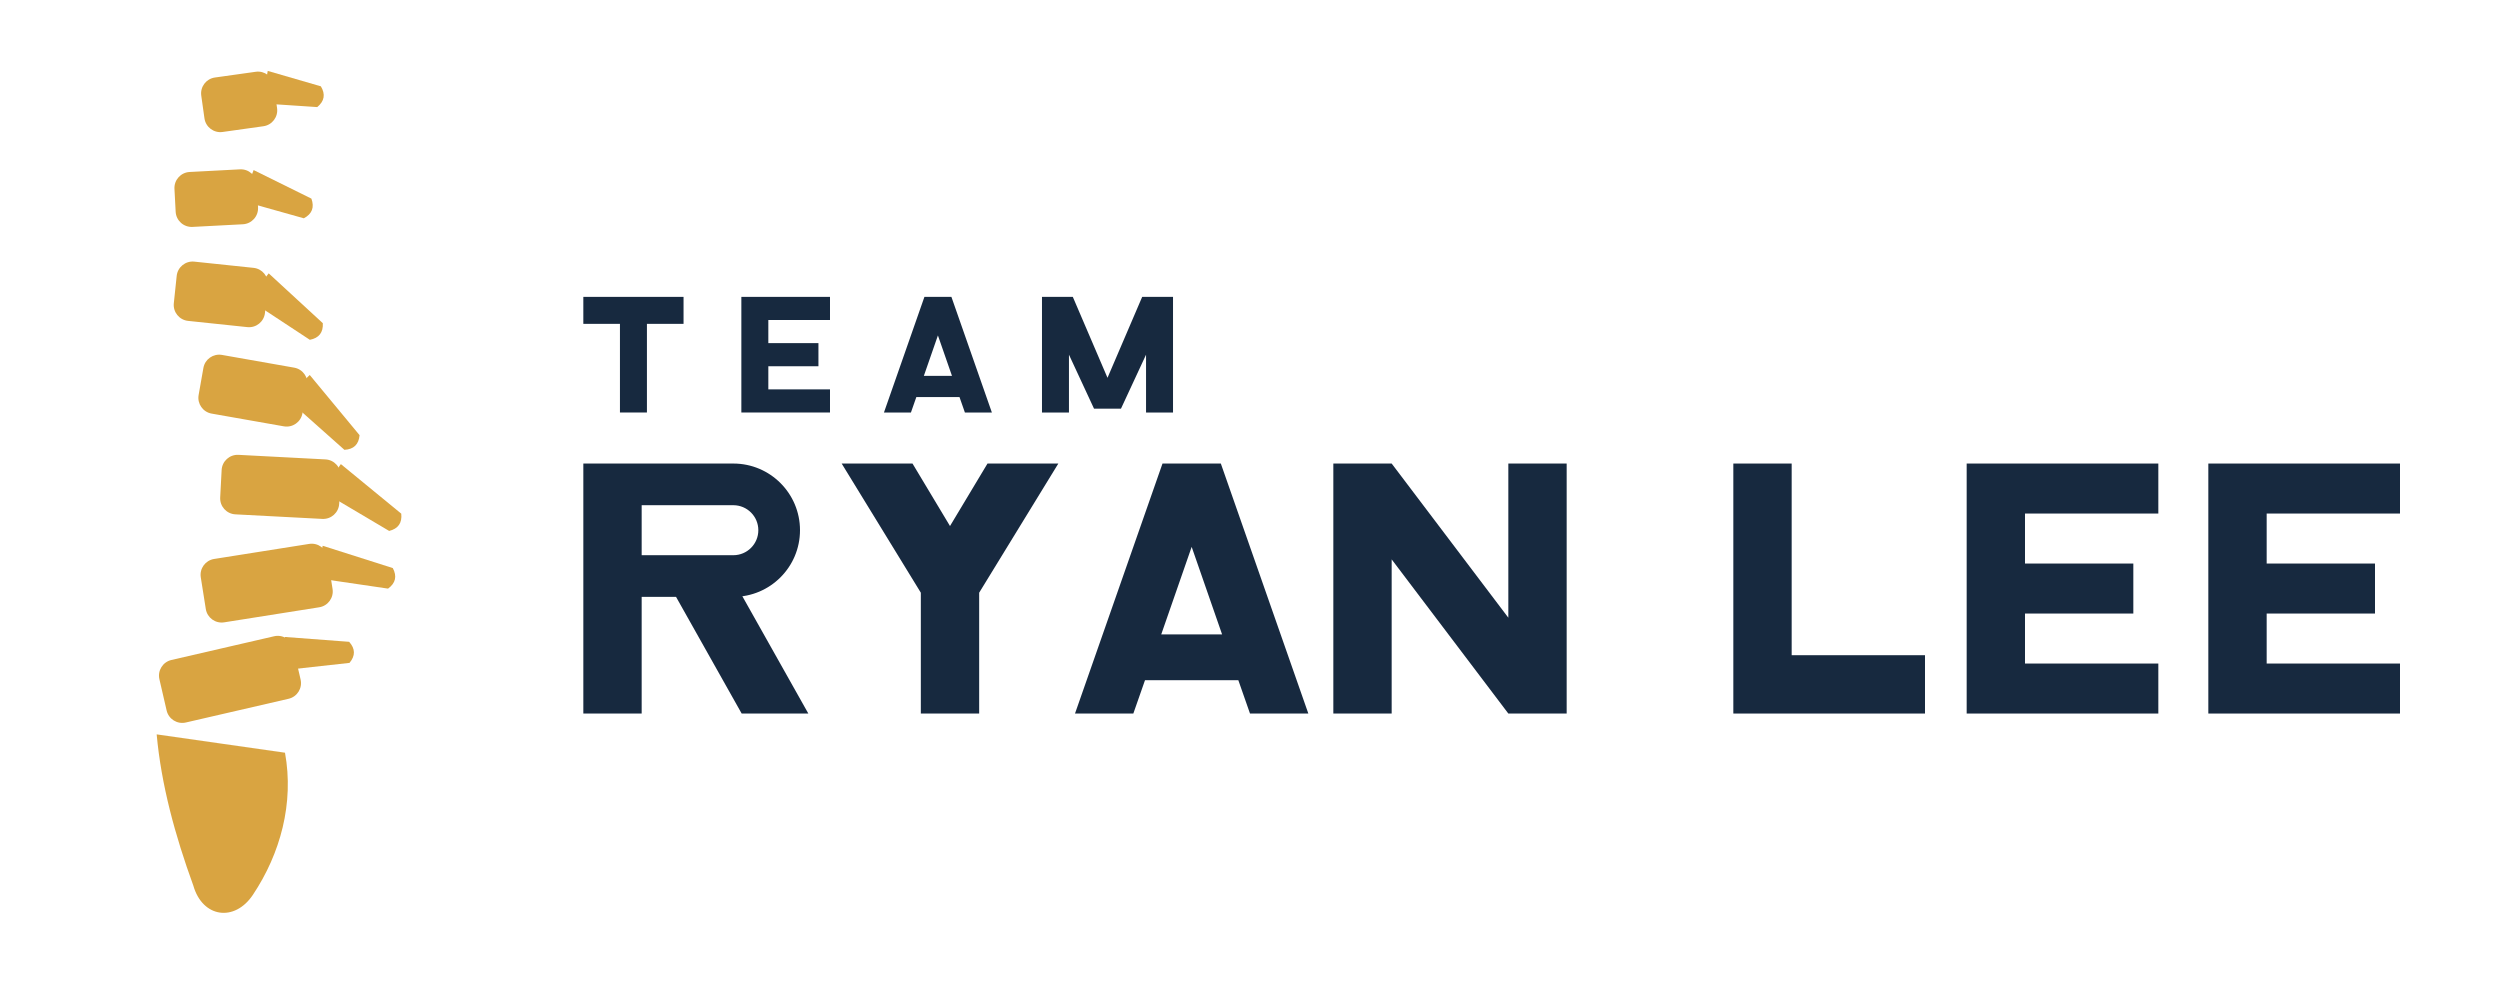
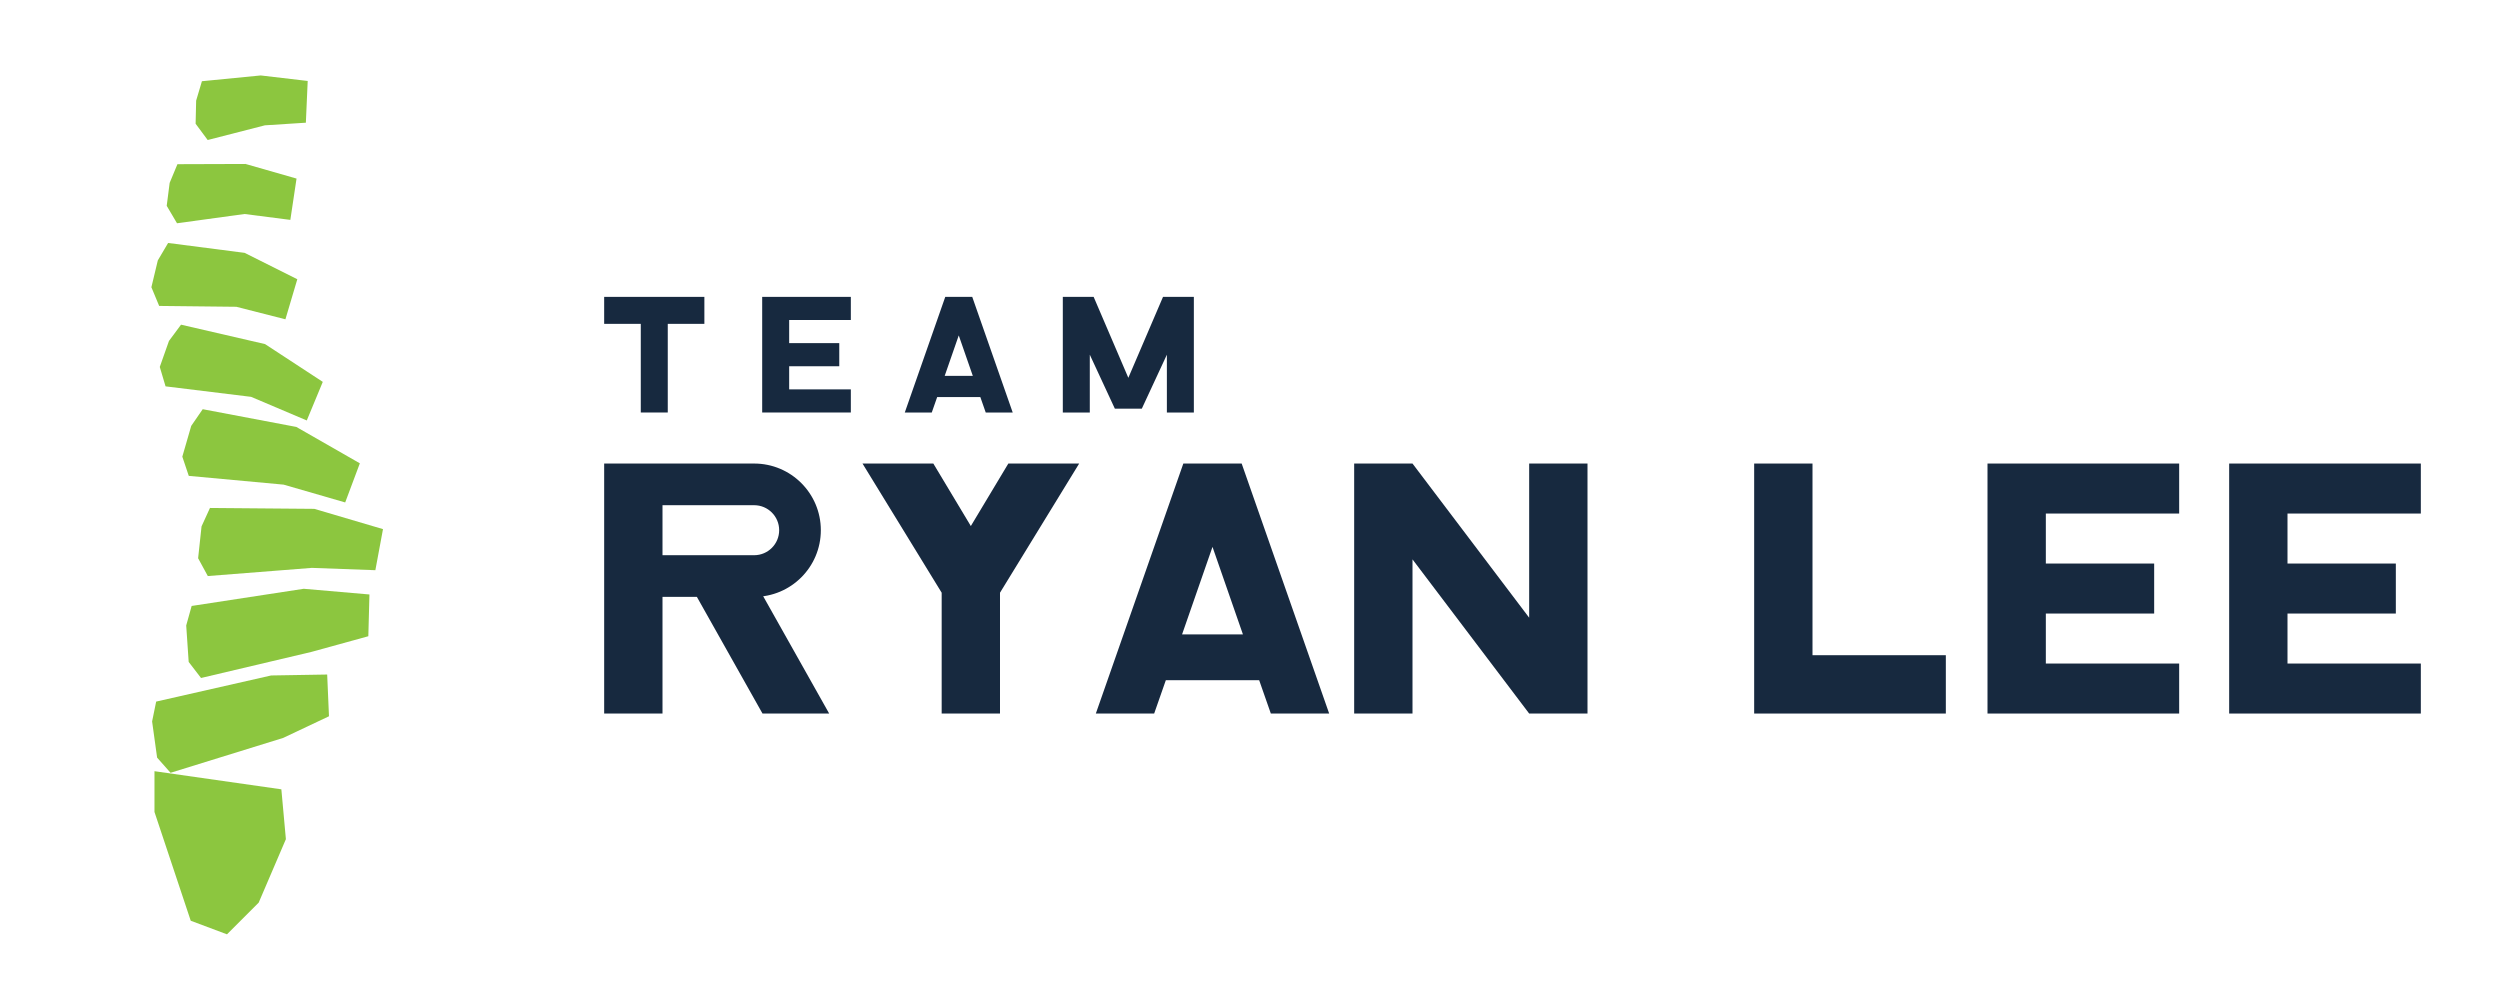
<svg xmlns="http://www.w3.org/2000/svg" viewBox="0 0 480 190" width="480" height="190" role="img" aria-label="Team Ryan Lee">
  <g fill="#17293F">
-     <g transform="translate(112,57) scale(0.37)">
+     <g transform="translate(116,57) scale(0.37)">
      <path transform="translate(0,0)" d="M0 0 H52 V14 H33 V60 H19 V14 H0 Z" />
      <path transform="translate(82,0)" d="M0 0 H46 V12 H14 V24 H40 V36 H14 V48 H46 V60 H0 Z" />
      <path transform="translate(156,0)" d="M0 60 L21 0 H35 L56 60 H42 L39.2 52 H16.8 L14 60 Z M20.7 41 H35.3 L28 20 Z" />
      <path transform="translate(238,0)" d="M0 0 H16 L34 42 L52 0 H68 V60 H54 V30 L41 58 H27 L14 30 V60 H0 Z" />
    </g>
-     <g transform="translate(112,89) scale(0.8)">
+     <g transform="translate(116,89) scale(0.8)">
      <path transform="translate(0,0)" d="M0 0 H36 A16 16 0 0 1 36 32 H14 V60 H0 Z M14 22 H36 A6 6 0 0 0 36 10 H14 Z M20 28 H36 L54 60 H38 Z" />
      <path transform="translate(62,0)" d="M0 0 H17 L26 15 L35 0 H52 L33 31 V60 H19 V31 Z" />
      <path transform="translate(118,0)" d="M0 60 L21 0 H35 L56 60 H42 L39.2 52 H16.8 L14 60 Z M20.7 41 H35.3 L28 20 Z" />
      <path transform="translate(180,0)" d="M0 0 H14 L42 37 V0 H56 V60 H42 L14 23 V60 H0 Z" />
      <path transform="translate(276,0)" d="M0 0 H14 V46 H46 V60 H0 Z" />
      <path transform="translate(332,0)" d="M0 0 H46 V12 H14 V24 H40 V36 H14 V48 H46 V60 H0 Z" />
      <path transform="translate(390,0)" d="M0 0 H46 V12 H14 V24 H40 V36 H14 V48 H46 V60 H0 Z" />
    </g>
  </g>
-   <g fill="#D9A441">
-     <g transform="translate(16,9) scale(0.88)">
-       <g transform="translate(34,12) rotate(-8)">
-         <rect x="-8" y="-6" width="16" height="12" rx="3.5" />
-         <g transform="translate(6,-2.4) rotate(18)">
-           <path d="M0 -3.6 L12 -2.3 Q14 0 12 2.3 L0 3.6 Z" />
-         </g>
-       </g>
-       <g transform="translate(29,33) rotate(-3)">
-         <rect x="-9" y="-6" width="18" height="12" rx="3.5" />
-         <g transform="translate(7,-2.4) rotate(24)">
-           <path d="M0 -3.6 L14 -2.3 Q16 0 14 2.3 L0 3.6 Z" />
-         </g>
-       </g>
-       <g transform="translate(30,54) rotate(6)">
-         <rect x="-10" y="-6.5" width="20" height="13" rx="3.5" />
-         <g transform="translate(8,-2.6) rotate(32)">
-           <path d="M0 -3.6 L16 -2.3 Q18 0 16 2.3 L0 3.6 Z" />
-         </g>
-       </g>
-       <g transform="translate(37,75) rotate(10)">
-         <rect x="-11.5" y="-6.5" width="23" height="13" rx="3.5" />
-         <g transform="translate(9.5,-2.6) rotate(36)">
-           <path d="M0 -3.6 L17 -2.3 Q19 0 17 2.3 L0 3.6 Z" />
-         </g>
-       </g>
-       <g transform="translate(43,96) rotate(3)">
-         <rect x="-13" y="-6.5" width="26" height="13" rx="3.5" />
-         <g transform="translate(11,-2.6) rotate(32)">
-           <path d="M0 -3.6 L17 -2.3 Q19 0 17 2.3 L0 3.6 Z" />
-         </g>
-       </g>
-       <g transform="translate(40,117) rotate(-9)">
-         <rect x="-14" y="-7" width="28" height="14" rx="3.5" />
-         <g transform="translate(12,-2.8) rotate(22)">
-           <path d="M0 -3.6 L16 -2.3 Q18 0 16 2.3 L0 3.6 Z" />
-         </g>
-       </g>
-       <g transform="translate(32,138) rotate(-13)">
-         <rect x="-15" y="-7" width="30" height="14" rx="3.5" />
-         <g transform="translate(13,-2.8) rotate(12)">
-           <path d="M0 -3.6 L14 -2.3 Q16 0 14 2.3 L0 3.6 Z" />
-         </g>
-       </g>
-       <path d="M16 150 L44 154 C46 165 43 176 37 185 C33 191 26 190 24 183 C20 172 17 161 16 150 Z" />
+   <g fill="#8CC63F">
+     <g transform="translate(14,8) scale(0.87)">
+       <path transform="translate(36,14) rotate(-10)" d="M-6.5 -6.5 L6.5 -5.5 L16.5 -2.5 L14.5 6.5 L5.5 5.5 L-7.5 6.5 L-9.5 2.5 L-8.5 -2.5 Z" />
+       <path transform="translate(31,33) rotate(-4)" d="M-7.5 -6.5 L7.5 -5.5 L18.5 -1.5 L16.5 7.5 L6.5 5.5 L-8.5 6.5 L-10.5 2.5 L-9.5 -2.5 Z" />
+       <path transform="translate(29,52) rotate(4)" d="M-8.5 -7 L8.5 -6 L20.5 -1 L18.5 8 L7.5 6 L-9.5 7 L-11.5 3 L-10.5 -3 Z" />
+       <path transform="translate(32,71) rotate(10)" d="M-9.5 -7 L9.5 -6 L23.5 0 L21.5 9 L8.5 6 L-10.5 7 L-12.5 3 L-11.5 -3 Z" />
+       <path transform="translate(38,90) rotate(8)" d="M-10.5 -7.5 L10.5 -6.5 L25.5 -0.5 L23.5 8.5 L9.5 6.5 L-11.5 7.5 L-13.5 3.5 L-12.5 -3.5 Z" />
+       <path transform="translate(42,110) rotate(-2)" d="M-11.5 -7.5 L11.5 -6.5 L26.5 -1.5 L24.5 7.5 L10.5 6.5 L-12.5 7.5 L-14.5 3.5 L-13.5 -3.5 Z" />
+       <path transform="translate(40,130) rotate(-11)" d="M-12.5 -8 L12.5 -7 L26.5 -3 L24.5 6 L11.5 7 L-13.5 8 L-15.5 4 L-14.5 -4 Z" />
+       <path transform="translate(33,150) rotate(-15)" d="M-13 -8 L13 -7 L25 -4 L23 5 L12 7 L-14 8 L-16 4 L-15 -4 Z" />
+       <path d="M18 161 L46 165 L47 176 L41 190 L34 197 L26 194 L22 182 L18 170 Z" />
    </g>
  </g>
</svg>
